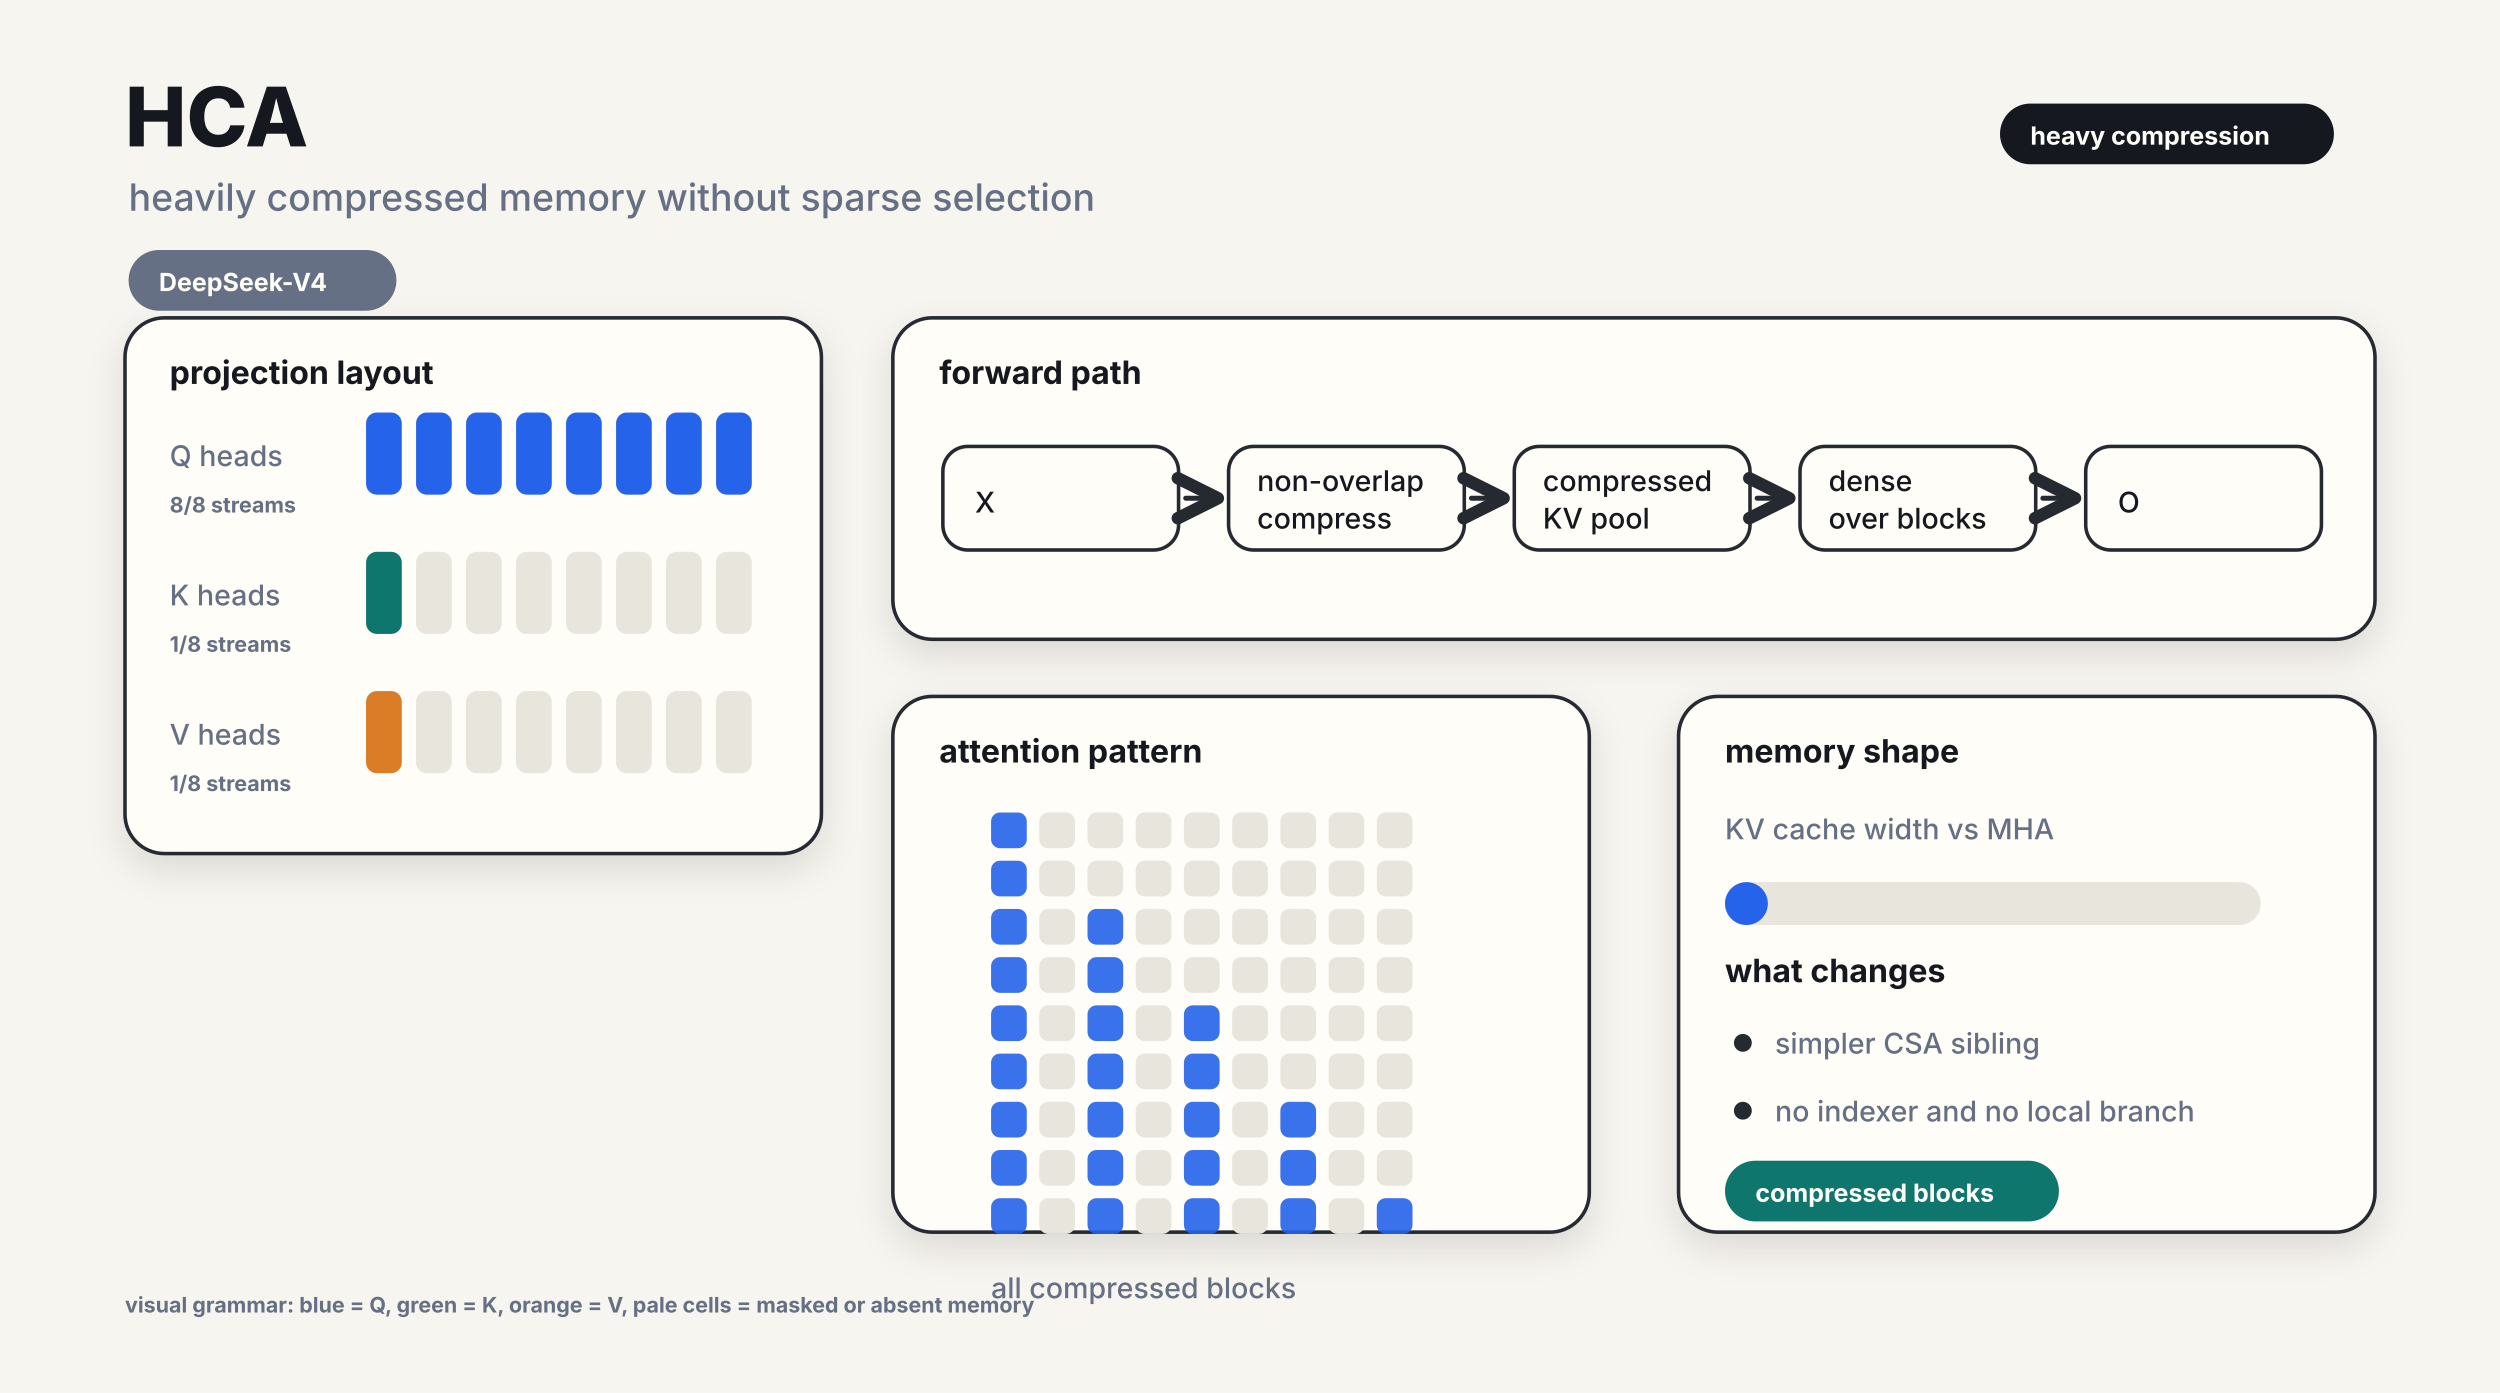
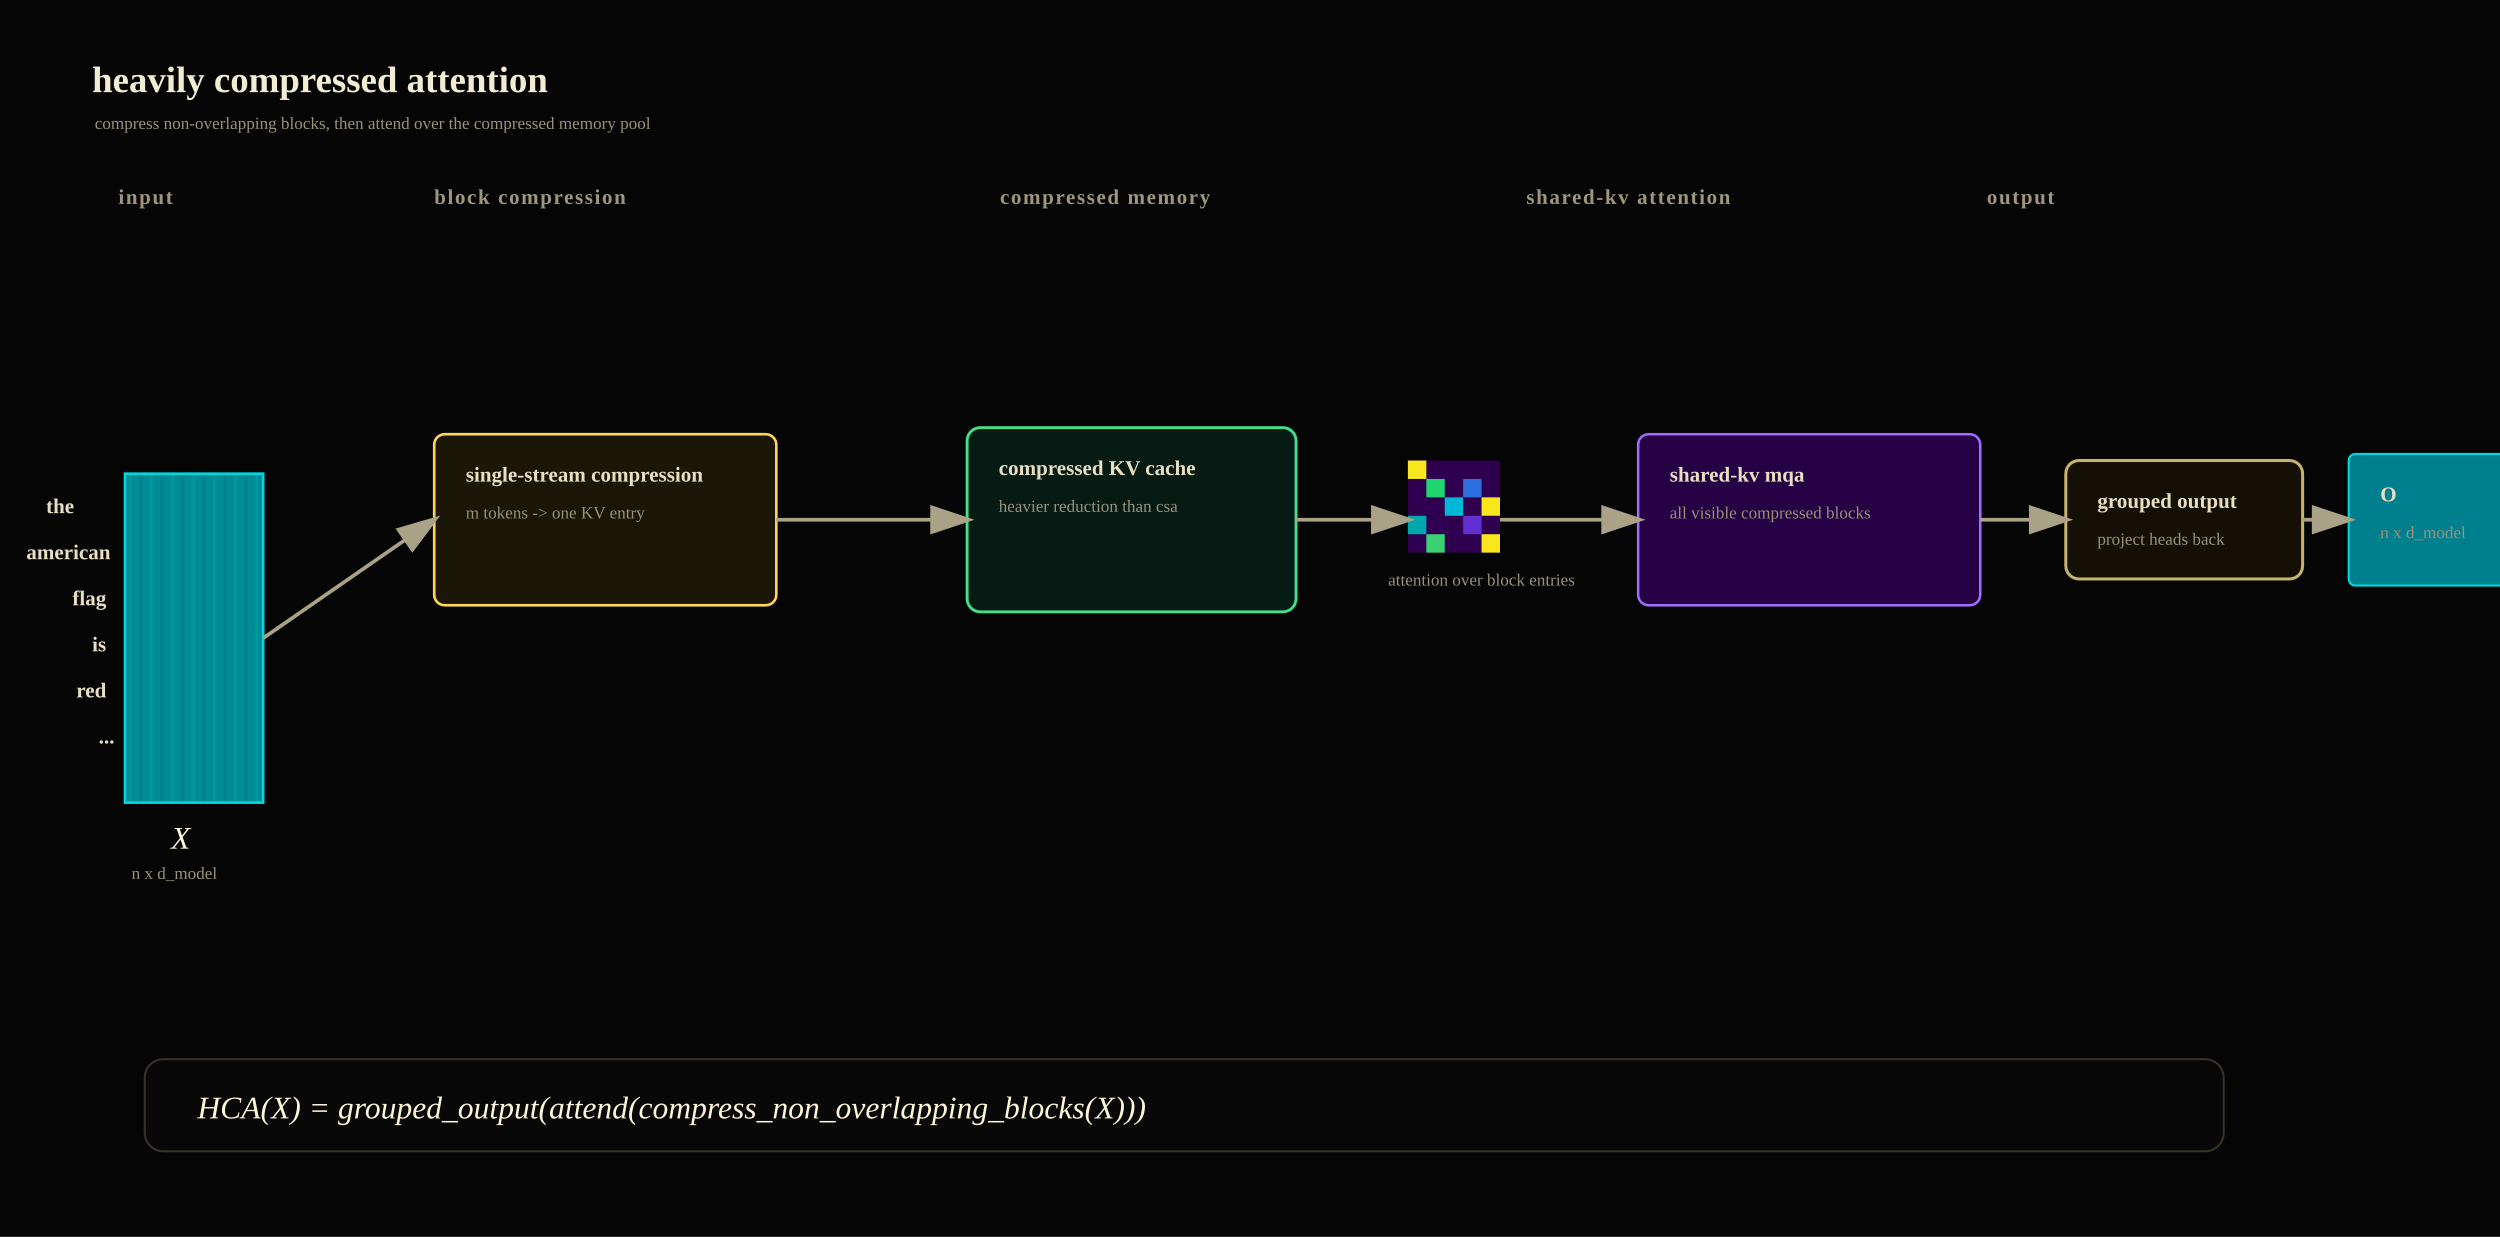
- <svg xmlns="http://www.w3.org/2000/svg" width="1400" height="780" viewBox="0 0 1400 780" role="img" aria-label="HCA attention architecture">
+ <svg xmlns="http://www.w3.org/2000/svg" viewBox="0 0 1900 940" role="img" aria-label="heavily compressed attention architecture diagram">
  <defs>
-     <filter id="shadow" x="-10%" y="-10%" width="120%" height="125%">
-       <feDropShadow dx="0" dy="8" stdDeviation="10" flood-color="#111827" flood-opacity="0.12" />
-     </filter>
-     <marker id="arrow" markerWidth="12" markerHeight="12" refX="10" refY="6" orient="auto">
-       <path d="M2 2 L10 6 L2 10" fill="none" stroke="#252a31" stroke-width="2.5" stroke-linecap="round" stroke-linejoin="round" />
+     <marker id="arrow" markerWidth="12" markerHeight="12" refX="10" refY="4" orient="auto">
+       <path d="M0,0 L0,8 L12,4 z" fill="#aaa287" />
    </marker>
+     <pattern id="matrix" width="16" height="16" patternUnits="userSpaceOnUse">
+       <rect width="16" height="16" fill="#008b96" />
+       <rect x="2" width="2" height="16" fill="#00ffee" opacity=".12" />
+       <rect x="10" width="2" height="16" fill="#004e70" opacity=".18" />
+     </pattern>
+     <pattern id="latentPattern" width="14" height="14" patternUnits="userSpaceOnUse">
+       <rect width="14" height="14" fill="#006f7d" />
+       <rect x="2" width="2" height="14" fill="#00f0d0" opacity=".13" />
+       <rect x="9" width="2" height="14" fill="#003c66" opacity=".18" />
+     </pattern>
    <style>
-   .bg { fill: #f7f5ef; }
-   .panel { fill: #fffdf7; stroke: #252a31; stroke-width: 2; }
-   .soft { fill: #f1efe7; stroke: #d8d0bd; stroke-width: 1.5; }
-   .ink { fill: #15191f; font-family: Inter, ui-sans-serif, system-ui, -apple-system, BlinkMacSystemFont, "Segoe UI", sans-serif; letter-spacing: 0; }
-   .muted { fill: #667085; font-family: Inter, ui-sans-serif, system-ui, sans-serif; letter-spacing: 0; }
-   .title { font: 800 46px Inter, ui-sans-serif, system-ui, sans-serif; }
-   .subtitle { font: 500 21px Inter, ui-sans-serif, system-ui, sans-serif; }
-   .h { font: 750 18px Inter, ui-sans-serif, system-ui, sans-serif; }
-   .body { font: 500 16px Inter, ui-sans-serif, system-ui, sans-serif; }
-   .tiny { font: 650 12px Inter, ui-sans-serif, system-ui, sans-serif; text-transform: uppercase; }
-   .math { fill: #15191f; font: italic 24px Georgia, serif; }
-   .arrow { fill: none; stroke: #252a31; stroke-width: 2.8; stroke-linecap: round; stroke-linejoin: round; marker-end: url(#arrow); }
-   .thin { fill: none; stroke: #98a2b3; stroke-width: 1.5; stroke-linecap: round; }
-   .q { fill: #2563eb; }
-   .k { fill: #0f766e; }
-   .v { fill: #db7c26; }
-   .accent { fill: #7c3aed; }
-   .danger { fill: #dc2626; }
-   .ok { fill: #16a34a; }
-   .gridon { fill: #2563eb; opacity: .9; }
-   .gridoff { fill: #e7e5dc; }
-   .gridlocal { fill: #14b8a6; opacity: .92; }
-   .gridpick { fill: #7c3aed; opacity: .92; }
-   .shadow { filter: url(#shadow); }
+   .title { fill: #f2ecd3; font-size: 28px; font-weight: 700; }
+   .section { fill: #9f967c; font-size: 16px; font-weight: 700; letter-spacing: 1.2px; text-transform: uppercase; }
+   .label { fill: #e8dfc2; font-size: 16px; font-weight: 700; }
+   .small { fill: #9b9278; font-size: 13px; }
+   .math { fill: #fff6d8; font-family: "Times New Roman", serif; font-style: italic; font-size: 24px; }
+   .box { fill: #070707; stroke: #9b9278; stroke-width: 2.5; rx: 10; }
+   .tensor { fill: #007f8f; stroke: #00d7de; stroke-width: 1.6; rx: 5; }
+   .latent { fill: #053a46; stroke: #00d7de; stroke-width: 1.7; rx: 5; }
+   .proj { fill: #151005; stroke: #c7b46a; stroke-width: 2.3; rx: 10; }
+   .cache { fill: #061b14; stroke: #43e08a; stroke-width: 2.2; rx: 10; }
+   .attn { fill: #260044; stroke: #a16dff; stroke-width: 1.9; rx: 8; }
+   .local { fill: #041f18; stroke: #43e08a; stroke-width: 2; rx: 8; }
+   .compress { fill: #1b1605; stroke: #ffd45a; stroke-width: 2; rx: 8; }
+   .head1 { fill: #003f46; stroke: #00e0d4; }
+   .head2 { fill: #1f0c45; stroke: #a16dff; }
+   .head3 { fill: #332400; stroke: #ffd45a; }
+   .headh { fill: #052b1d; stroke: #43e08a; }
+   .arrow { fill: none; stroke: #aaa287; stroke-width: 2.8; marker-end: url(#arrow); }
+   .thin { stroke-width: 2; opacity: .85; }
</style>
  </defs>
-   <rect width="1400" height="780" class="bg" />
-   <text x="70" y="82" class="title ink">HCA</text>
-   <text x="72" y="118" class="subtitle muted">heavily compressed memory without sparse selection</text>
-   <rect x="1120" y="58" width="187" height="34" rx="17" fill="#15191f" />
-   <text x="1137" y="81" fill="#fffdf7" font-family="Inter, ui-sans-serif, system-ui" font-size="14" font-weight="750">heavy compression</text>
-   <rect x="72" y="140" width="150" height="34" rx="17" fill="#667085" />
-   <text x="89" y="163" fill="#fffdf7" font-family="Inter, ui-sans-serif, system-ui" font-size="14" font-weight="750">DeepSeek-V4</text>
-   <rect x="70" y="178" width="390" height="300" rx="22" class="panel shadow" />
-   <text x="95" y="215" class="h ink">projection layout</text>
-   <text x="95" y="261" class="body muted">Q heads</text>
-   <rect x="205" y="231" width="20" height="46" rx="6" class="q" />
-   <rect x="233" y="231" width="20" height="46" rx="6" class="q" />
-   <rect x="261" y="231" width="20" height="46" rx="6" class="q" />
-   <rect x="289" y="231" width="20" height="46" rx="6" class="q" />
-   <rect x="317" y="231" width="20" height="46" rx="6" class="q" />
-   <rect x="345" y="231" width="20" height="46" rx="6" class="q" />
-   <rect x="373" y="231" width="20" height="46" rx="6" class="q" />
-   <rect x="401" y="231" width="20" height="46" rx="6" class="q" />
-   <text x="95" y="287" class="tiny muted">8/8 streams</text>
-   <text x="95" y="339" class="body muted">K heads</text>
-   <rect x="205" y="309" width="20" height="46" rx="6" class="k" />
-   <rect x="233" y="309" width="20" height="46" rx="6" class="gridoff" />
-   <rect x="261" y="309" width="20" height="46" rx="6" class="gridoff" />
-   <rect x="289" y="309" width="20" height="46" rx="6" class="gridoff" />
-   <rect x="317" y="309" width="20" height="46" rx="6" class="gridoff" />
-   <rect x="345" y="309" width="20" height="46" rx="6" class="gridoff" />
-   <rect x="373" y="309" width="20" height="46" rx="6" class="gridoff" />
-   <rect x="401" y="309" width="20" height="46" rx="6" class="gridoff" />
-   <text x="95" y="365" class="tiny muted">1/8 streams</text>
-   <text x="95" y="417" class="body muted">V heads</text>
-   <rect x="205" y="387" width="20" height="46" rx="6" class="v" />
-   <rect x="233" y="387" width="20" height="46" rx="6" class="gridoff" />
-   <rect x="261" y="387" width="20" height="46" rx="6" class="gridoff" />
-   <rect x="289" y="387" width="20" height="46" rx="6" class="gridoff" />
-   <rect x="317" y="387" width="20" height="46" rx="6" class="gridoff" />
-   <rect x="345" y="387" width="20" height="46" rx="6" class="gridoff" />
-   <rect x="373" y="387" width="20" height="46" rx="6" class="gridoff" />
-   <rect x="401" y="387" width="20" height="46" rx="6" class="gridoff" />
-   <text x="95" y="443" class="tiny muted">1/8 streams</text>
-   <rect x="500" y="178" width="830" height="180" rx="22" class="panel shadow" />
-   <text x="526" y="215" class="h ink">forward path</text>
-   <rect x="528" y="250" width="132" height="58" rx="14" fill="#fffdf7" stroke="#252a31" stroke-width="2" />
-   <text x="546" y="287" class="body ink">X</text>
-   <path class="arrow" d="M664 279.0 H682" />
-   <rect x="688" y="250" width="132" height="58" rx="14" fill="#fffdf7" stroke="#252a31" stroke-width="2" />
-   <text x="704" y="275" class="body ink">non-overlap</text>
-   <text x="704" y="296" class="body ink">compress</text>
-   <path class="arrow" d="M824 279.0 H842" />
-   <rect x="848" y="250" width="132" height="58" rx="14" fill="#fffdf7" stroke="#252a31" stroke-width="2" />
-   <text x="864" y="275" class="body ink">compressed</text>
-   <text x="864" y="296" class="body ink">KV pool</text>
-   <path class="arrow" d="M984 279.0 H1002" />
-   <rect x="1008" y="250" width="132" height="58" rx="14" fill="#fffdf7" stroke="#252a31" stroke-width="2" />
-   <text x="1024" y="275" class="body ink">dense</text>
-   <text x="1024" y="296" class="body ink">over blocks</text>
-   <path class="arrow" d="M1144 279.0 H1162" />
-   <rect x="1168" y="250" width="132" height="58" rx="14" fill="#fffdf7" stroke="#252a31" stroke-width="2" />
-   <text x="1186" y="287" class="body ink">O</text>
-   <rect x="500" y="390" width="390" height="300" rx="22" class="panel shadow" />
-   <text x="526" y="427" class="h ink">attention pattern</text>
-   <rect x="555" y="455" width="20" height="20" rx="5" class="gridon" />
-   <rect x="582" y="455" width="20" height="20" rx="5" class="gridoff" />
-   <rect x="609" y="455" width="20" height="20" rx="5" class="gridoff" />
-   <rect x="636" y="455" width="20" height="20" rx="5" class="gridoff" />
-   <rect x="663" y="455" width="20" height="20" rx="5" class="gridoff" />
-   <rect x="690" y="455" width="20" height="20" rx="5" class="gridoff" />
-   <rect x="717" y="455" width="20" height="20" rx="5" class="gridoff" />
-   <rect x="744" y="455" width="20" height="20" rx="5" class="gridoff" />
-   <rect x="771" y="455" width="20" height="20" rx="5" class="gridoff" />
-   <rect x="555" y="482" width="20" height="20" rx="5" class="gridon" />
-   <rect x="582" y="482" width="20" height="20" rx="5" class="gridoff" />
-   <rect x="609" y="482" width="20" height="20" rx="5" class="gridoff" />
-   <rect x="636" y="482" width="20" height="20" rx="5" class="gridoff" />
-   <rect x="663" y="482" width="20" height="20" rx="5" class="gridoff" />
-   <rect x="690" y="482" width="20" height="20" rx="5" class="gridoff" />
-   <rect x="717" y="482" width="20" height="20" rx="5" class="gridoff" />
-   <rect x="744" y="482" width="20" height="20" rx="5" class="gridoff" />
-   <rect x="771" y="482" width="20" height="20" rx="5" class="gridoff" />
-   <rect x="555" y="509" width="20" height="20" rx="5" class="gridon" />
-   <rect x="582" y="509" width="20" height="20" rx="5" class="gridoff" />
-   <rect x="609" y="509" width="20" height="20" rx="5" class="gridon" />
-   <rect x="636" y="509" width="20" height="20" rx="5" class="gridoff" />
-   <rect x="663" y="509" width="20" height="20" rx="5" class="gridoff" />
-   <rect x="690" y="509" width="20" height="20" rx="5" class="gridoff" />
-   <rect x="717" y="509" width="20" height="20" rx="5" class="gridoff" />
-   <rect x="744" y="509" width="20" height="20" rx="5" class="gridoff" />
-   <rect x="771" y="509" width="20" height="20" rx="5" class="gridoff" />
-   <rect x="555" y="536" width="20" height="20" rx="5" class="gridon" />
-   <rect x="582" y="536" width="20" height="20" rx="5" class="gridoff" />
-   <rect x="609" y="536" width="20" height="20" rx="5" class="gridon" />
-   <rect x="636" y="536" width="20" height="20" rx="5" class="gridoff" />
-   <rect x="663" y="536" width="20" height="20" rx="5" class="gridoff" />
-   <rect x="690" y="536" width="20" height="20" rx="5" class="gridoff" />
-   <rect x="717" y="536" width="20" height="20" rx="5" class="gridoff" />
-   <rect x="744" y="536" width="20" height="20" rx="5" class="gridoff" />
-   <rect x="771" y="536" width="20" height="20" rx="5" class="gridoff" />
-   <rect x="555" y="563" width="20" height="20" rx="5" class="gridon" />
-   <rect x="582" y="563" width="20" height="20" rx="5" class="gridoff" />
-   <rect x="609" y="563" width="20" height="20" rx="5" class="gridon" />
-   <rect x="636" y="563" width="20" height="20" rx="5" class="gridoff" />
-   <rect x="663" y="563" width="20" height="20" rx="5" class="gridon" />
-   <rect x="690" y="563" width="20" height="20" rx="5" class="gridoff" />
-   <rect x="717" y="563" width="20" height="20" rx="5" class="gridoff" />
-   <rect x="744" y="563" width="20" height="20" rx="5" class="gridoff" />
-   <rect x="771" y="563" width="20" height="20" rx="5" class="gridoff" />
-   <rect x="555" y="590" width="20" height="20" rx="5" class="gridon" />
-   <rect x="582" y="590" width="20" height="20" rx="5" class="gridoff" />
-   <rect x="609" y="590" width="20" height="20" rx="5" class="gridon" />
-   <rect x="636" y="590" width="20" height="20" rx="5" class="gridoff" />
-   <rect x="663" y="590" width="20" height="20" rx="5" class="gridon" />
-   <rect x="690" y="590" width="20" height="20" rx="5" class="gridoff" />
-   <rect x="717" y="590" width="20" height="20" rx="5" class="gridoff" />
-   <rect x="744" y="590" width="20" height="20" rx="5" class="gridoff" />
-   <rect x="771" y="590" width="20" height="20" rx="5" class="gridoff" />
-   <rect x="555" y="617" width="20" height="20" rx="5" class="gridon" />
-   <rect x="582" y="617" width="20" height="20" rx="5" class="gridoff" />
-   <rect x="609" y="617" width="20" height="20" rx="5" class="gridon" />
-   <rect x="636" y="617" width="20" height="20" rx="5" class="gridoff" />
-   <rect x="663" y="617" width="20" height="20" rx="5" class="gridon" />
-   <rect x="690" y="617" width="20" height="20" rx="5" class="gridoff" />
-   <rect x="717" y="617" width="20" height="20" rx="5" class="gridon" />
-   <rect x="744" y="617" width="20" height="20" rx="5" class="gridoff" />
-   <rect x="771" y="617" width="20" height="20" rx="5" class="gridoff" />
-   <rect x="555" y="644" width="20" height="20" rx="5" class="gridon" />
-   <rect x="582" y="644" width="20" height="20" rx="5" class="gridoff" />
-   <rect x="609" y="644" width="20" height="20" rx="5" class="gridon" />
-   <rect x="636" y="644" width="20" height="20" rx="5" class="gridoff" />
-   <rect x="663" y="644" width="20" height="20" rx="5" class="gridon" />
-   <rect x="690" y="644" width="20" height="20" rx="5" class="gridoff" />
-   <rect x="717" y="644" width="20" height="20" rx="5" class="gridon" />
-   <rect x="744" y="644" width="20" height="20" rx="5" class="gridoff" />
-   <rect x="771" y="644" width="20" height="20" rx="5" class="gridoff" />
-   <rect x="555" y="671" width="20" height="20" rx="5" class="gridon" />
-   <rect x="582" y="671" width="20" height="20" rx="5" class="gridoff" />
-   <rect x="609" y="671" width="20" height="20" rx="5" class="gridon" />
-   <rect x="636" y="671" width="20" height="20" rx="5" class="gridoff" />
-   <rect x="663" y="671" width="20" height="20" rx="5" class="gridon" />
-   <rect x="690" y="671" width="20" height="20" rx="5" class="gridoff" />
-   <rect x="717" y="671" width="20" height="20" rx="5" class="gridon" />
-   <rect x="744" y="671" width="20" height="20" rx="5" class="gridoff" />
-   <rect x="771" y="671" width="20" height="20" rx="5" class="gridon" />
-   <text x="555" y="727" class="body muted">all compressed blocks</text>
-   <rect x="940" y="390" width="390" height="300" rx="22" class="panel shadow" />
-   <text x="966" y="427" class="h ink">memory shape</text>
-   <text x="966" y="470" class="body muted">KV cache width vs MHA</text>
-   <rect x="966" y="494" width="300" height="24" rx="12" fill="#e7e5dc" />
-   <rect x="966" y="494" width="24" height="24" rx="12" fill="#2563eb" />
-   <text x="966" y="550" class="h ink">what changes</text>
-   <circle cx="976" cy="584" r="5" fill="#252a31" />
-   <text x="994" y="590" class="body muted">simpler CSA sibling</text>
-   <circle cx="976" cy="622" r="5" fill="#252a31" />
-   <text x="994" y="628" class="body muted">no indexer and no local branch</text>
-   <rect x="966" y="650" width="187" height="34" rx="17" fill="#0f766e" />
-   <text x="983" y="673" fill="#fffdf7" font-family="Inter, ui-sans-serif, system-ui" font-size="14" font-weight="750">compressed blocks</text>
-   <text x="70" y="735" class="tiny muted">visual grammar: blue = Q, green = K, orange = V, pale cells = masked or absent memory</text>
+   <rect width="1900" height="940" fill="#050505" />
+   <text class="title" x="70" y="70">heavily compressed attention</text>
+   <text class="small" x="72" y="98">compress non-overlapping blocks, then attend over the compressed memory pool</text>
+   <text class="section" x="90" y="155">input</text>
+   <rect x="95" y="360" width="105" height="250" fill="url(#matrix)" stroke="#00d7de" stroke-width="2" />
+   <text class="math" x="130" y="645">X</text>
+   <text class="small" x="100" y="668">n x d_model</text>
+   <text class="label" x="35" y="390">the</text>
+   <text class="label" x="20" y="425">american</text>
+   <text class="label" x="55" y="460">flag</text>
+   <text class="label" x="70" y="495">is</text>
+   <text class="label" x="58" y="530">red</text>
+   <text class="label" x="75" y="565">...</text>
+   <text class="section" x="330" y="155">block compression</text>
+   <text class="section" x="760" y="155">compressed memory</text>
+   <text class="section" x="1160" y="155">shared-kv attention</text>
+   <text class="section" x="1510" y="155">output</text>
+   <rect class="compress" x="330" y="330" width="260" height="130" />
+   <text class="label" x="354" y="366">single-stream compression</text>
+   <text class="small" x="354" y="394">m tokens -&gt; one KV entry</text>
+   <path class="arrow" d="M200 485 L330 395" />
+   <rect class="cache" x="735" y="325" width="250" height="140" />
+   <text class="label" x="759" y="361">compressed KV cache</text>
+   <text class="small" x="759" y="389">heavier reduction than csa</text>
+   <path class="arrow" d="M590 395 L735 395" />
+   <g transform="translate(1070,350)">
+     <rect width="70" height="70" fill="#300050" />
+     <rect x="0" y="0" width="14" height="14" fill="#f8e71c" />
+     <rect x="14" y="14" width="14" height="14" fill="#20d670" />
+     <rect x="28" y="28" width="14" height="14" fill="#00b7d8" />
+     <rect x="42" y="42" width="14" height="14" fill="#6130d2" />
+     <rect x="56" y="56" width="14" height="14" fill="#f8e71c" />
+     <rect x="0" y="42" width="14" height="14" fill="#00a6ad" />
+     <rect x="14" y="56" width="14" height="14" fill="#39d174" />
+     <rect x="42" y="14" width="14" height="14" fill="#2d6fe0" />
+     <rect x="56" y="28" width="14" height="14" fill="#f8e71c" />
+   </g>
+   <text class="small" x="1055" y="445">attention over block entries</text>
+   <rect class="attn" x="1245" y="330" width="260" height="130" />
+   <text class="label" x="1269" y="366">shared-kv mqa</text>
+   <text class="small" x="1269" y="394">all visible compressed blocks</text>
+   <path class="arrow" d="M985 395 L1070 395" />
+   <path class="arrow" d="M1140 395 L1245 395" />
+   <rect class="proj" x="1570" y="350" width="180" height="90" />
+   <text class="label" x="1594" y="386">grouped output</text>
+   <text class="small" x="1594" y="414">project heads back</text>
+   <path class="arrow" d="M1505 395 L1570 395" />
+   <rect class="tensor" x="1785" y="345" width="120" height="100" />
+   <text class="label" x="1809" y="381">O</text>
+   <text class="small" x="1809" y="409">n x d_model</text>
+   <path class="arrow" d="M1750 395 L1785 395" />
+   <rect x="110" y="805" width="1580" height="70" rx="14" fill="#080808" stroke="#3a3427" stroke-width="1.5" />
+   <text class="math" x="150" y="850">HCA(X) = grouped_output(attend(compress_non_overlapping_blocks(X)))</text>
</svg>
